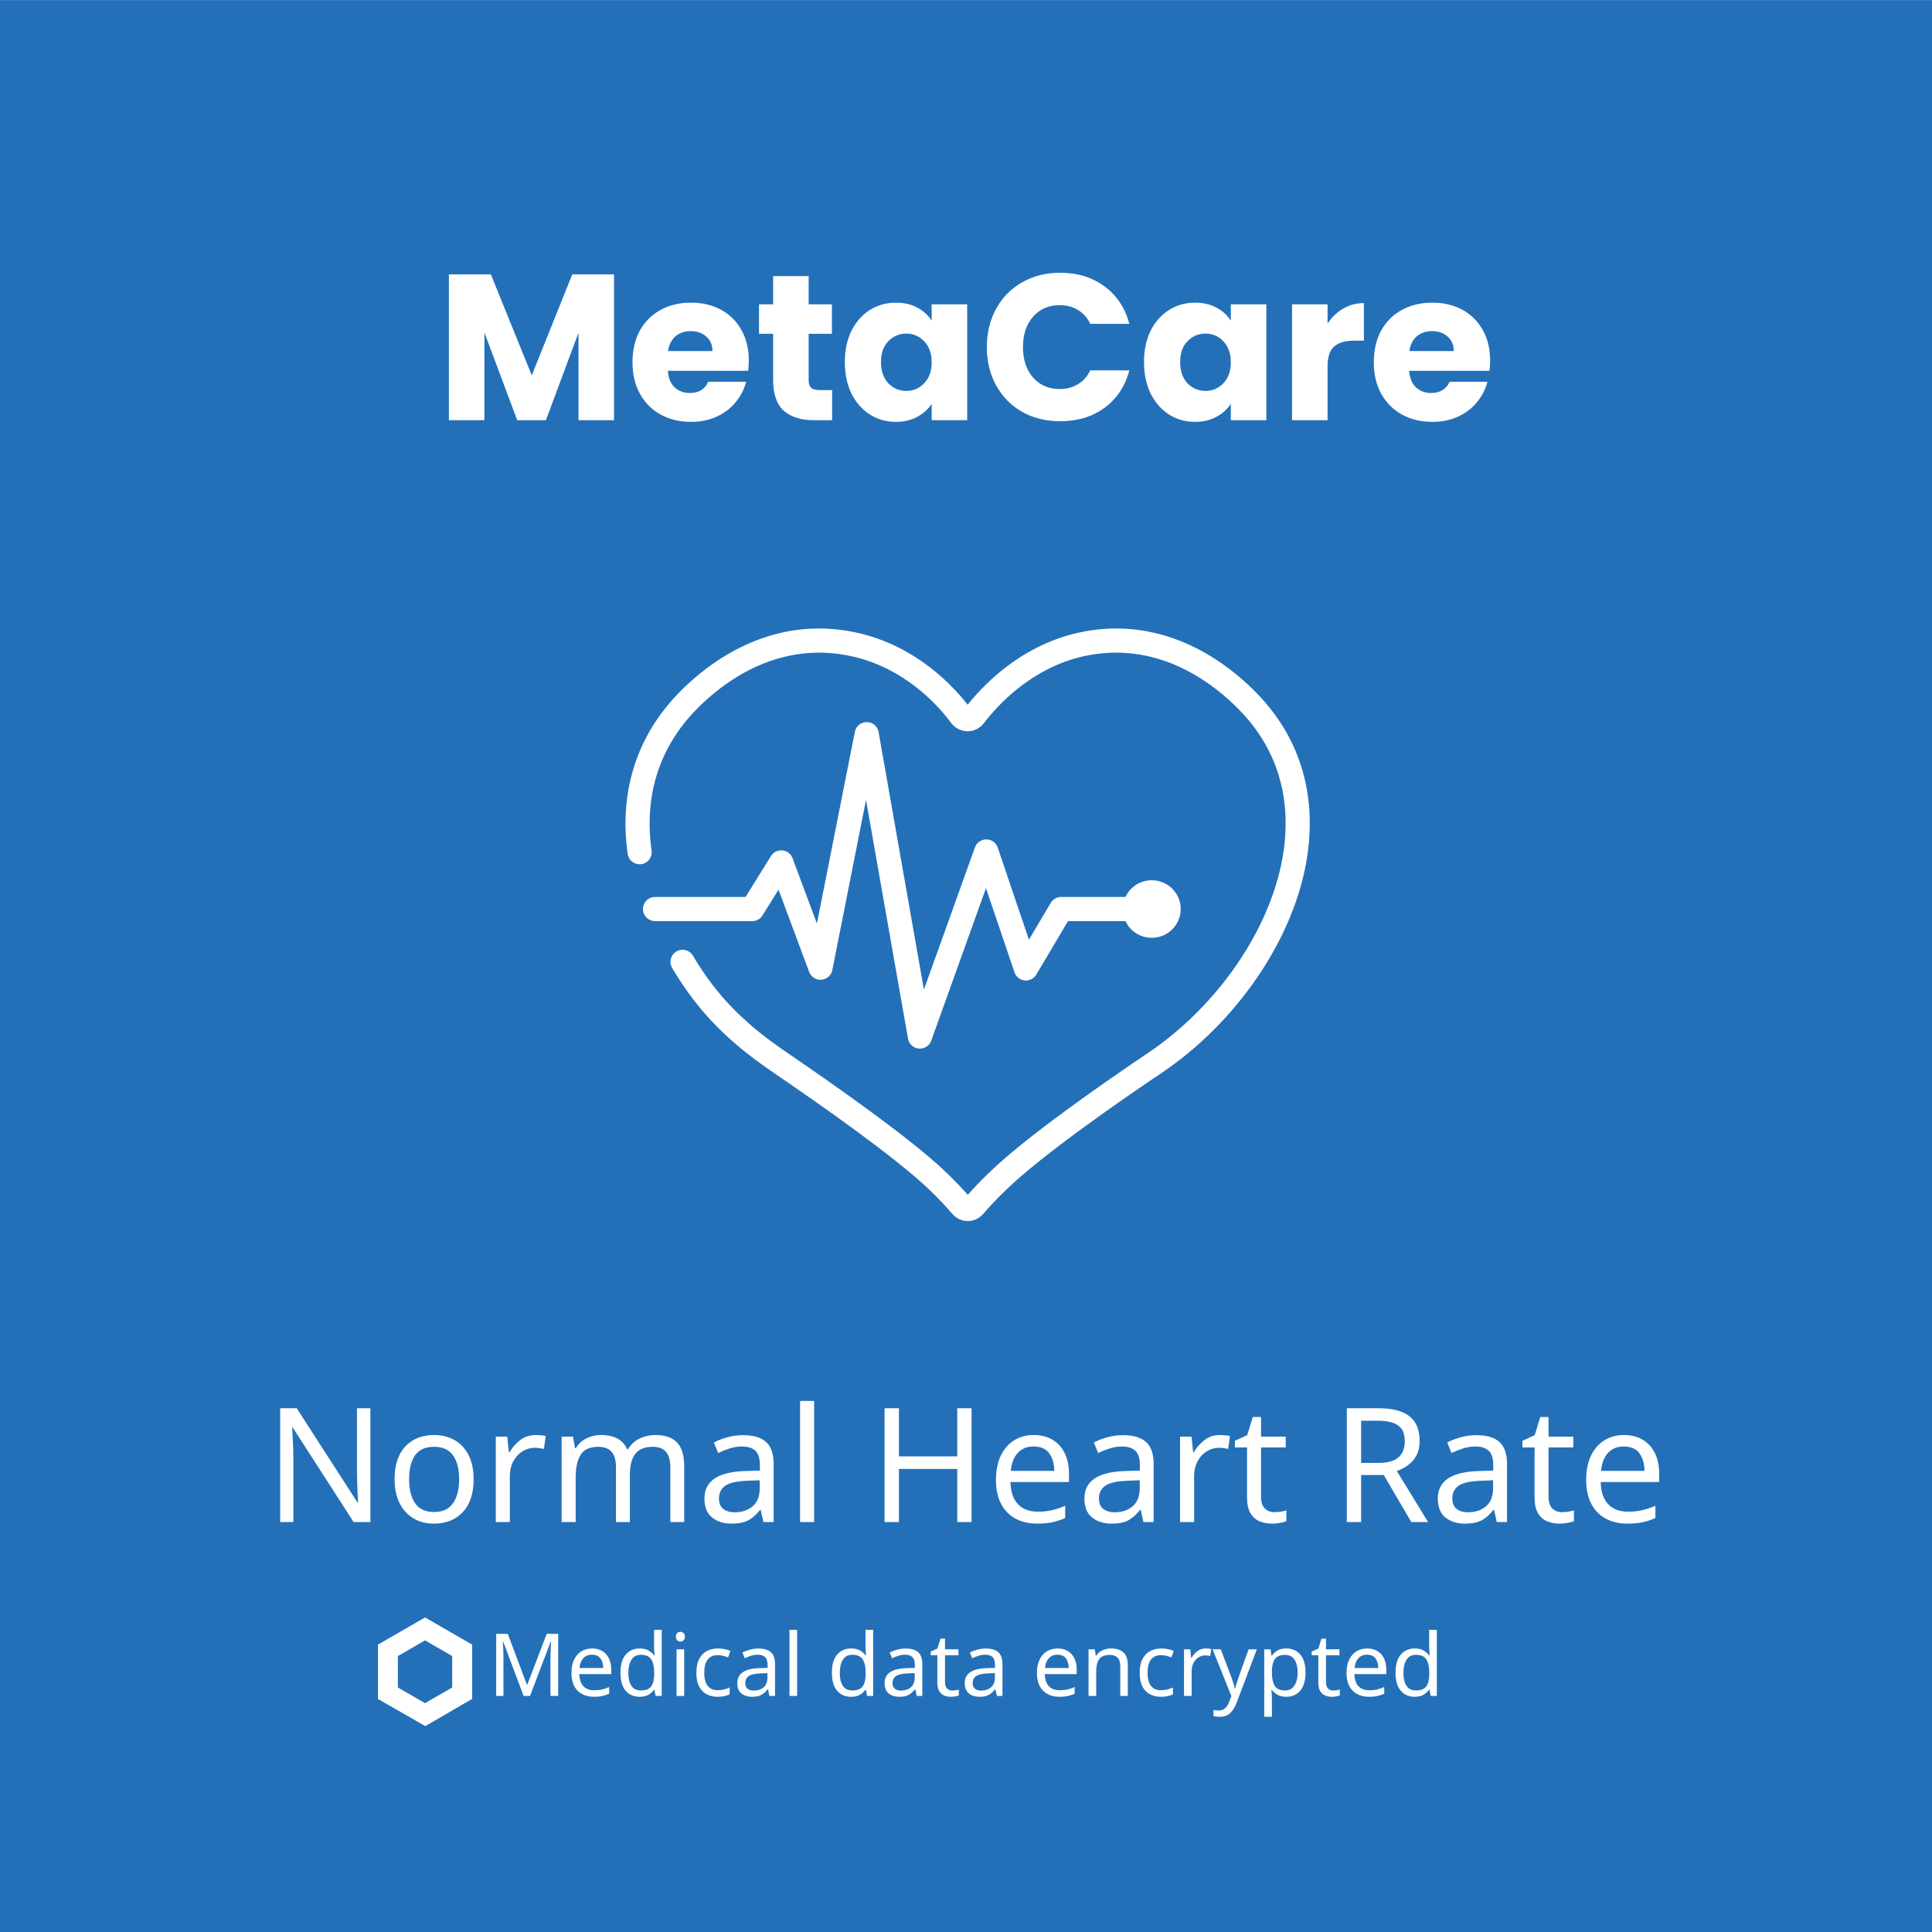
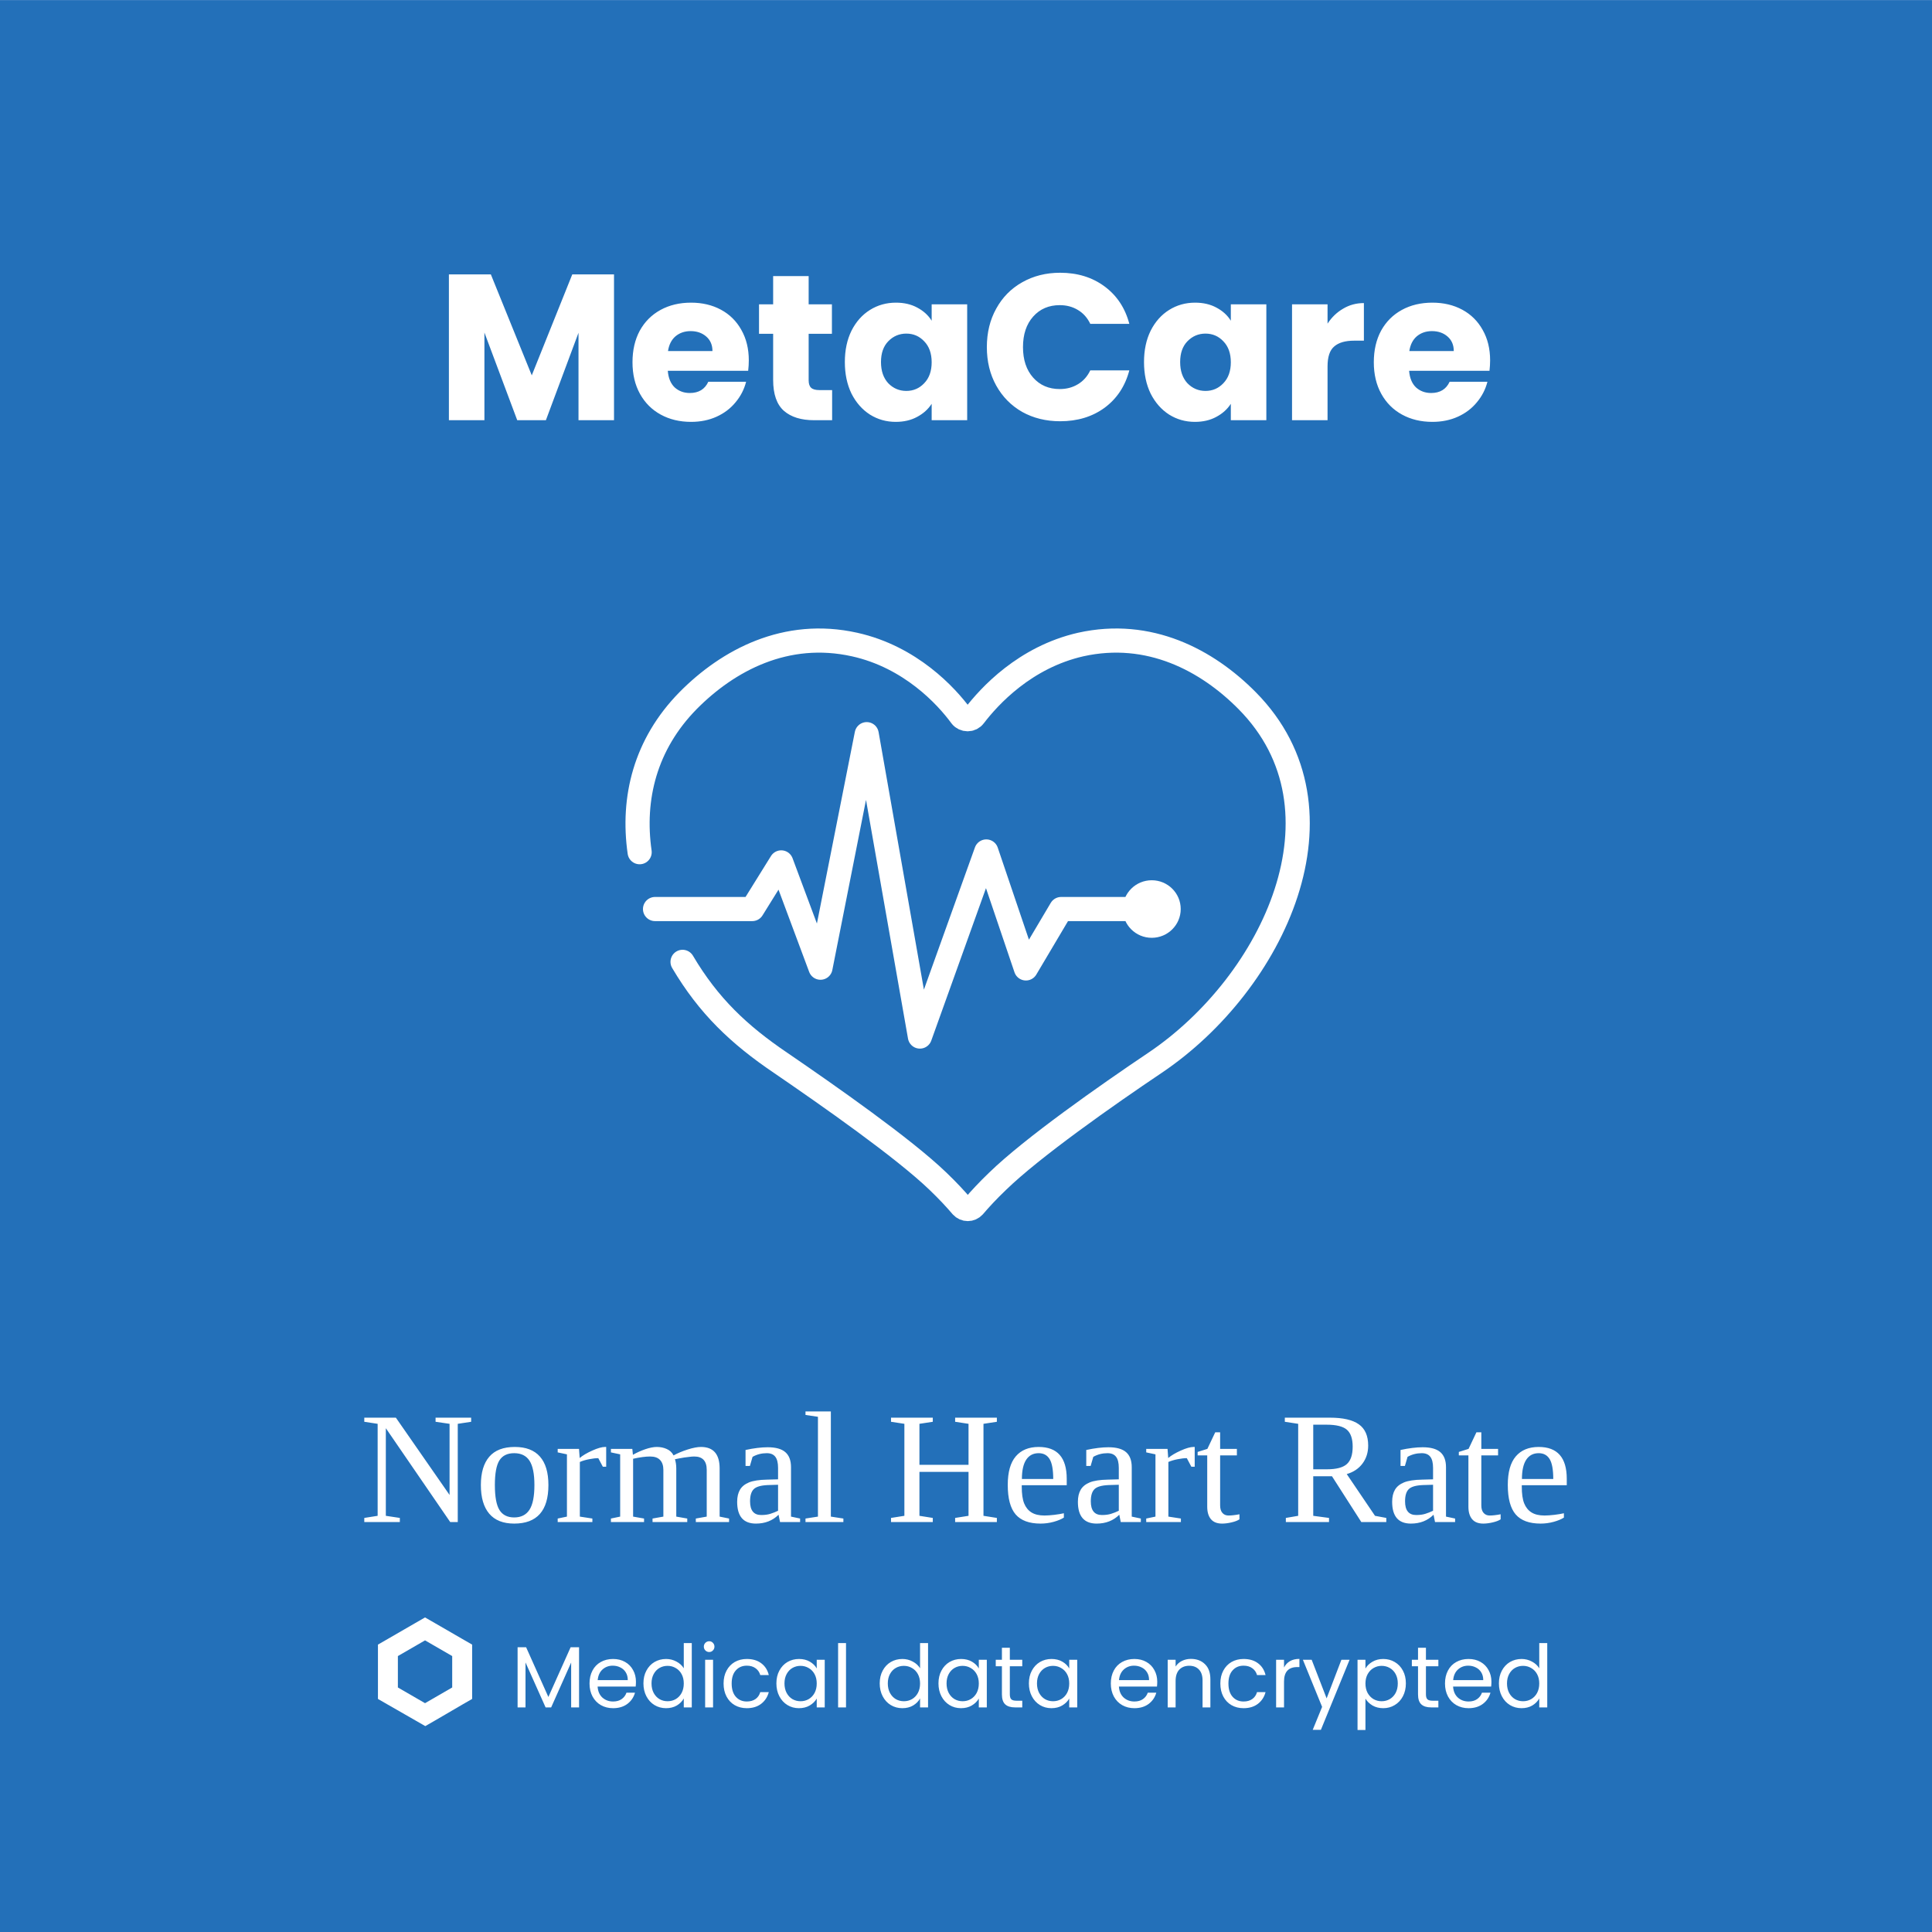
<svg xmlns="http://www.w3.org/2000/svg" width="800" height="800" fill="none">
-   <g>
-     <rect id="svg_2" fill="#2370b9" height="800" width="800" y="0.031" x="0" />
-     <path id="svg_3" d="m176,669.746l-4.127,2.374l-11.246,6.502l-4.127,2.374l0,22.5l4.127,2.374l11.349,6.502l4.127,2.374l4.127,-2.374l11.143,-6.502l4.127,-2.374l0,-22.5l-4.127,-2.374l-11.246,-6.502l-4.127,-2.374zm-11.246,29.002l0,-13.004l11.246,-6.503l11.246,6.503l0,13.004l-11.246,6.503l-11.246,-6.503z" fill="white" />
-     <path id="svg_4" d="m264.86,352.878c-3.19,-22.325 2.278,-44.651 20.051,-62.753c16.558,-16.744 40.559,-29.566 68.965,-23.231c23.09,5.129 37.977,21.27 44.053,29.567c1.367,1.81 4.101,1.81 5.468,0c6.229,-8.146 20.963,-24.287 44.053,-29.567c28.406,-6.335 52.407,6.487 68.965,23.231c44.812,45.255 10.937,116.908 -38.128,149.944c-20.204,13.577 -50.889,35.148 -65.168,49.026c-4.101,3.922 -7.443,7.542 -9.874,10.408c-1.367,1.509 -3.645,1.509 -5.012,0c-2.431,-2.866 -5.773,-6.486 -9.874,-10.408c-14.279,-13.727 -45.116,-35.299 -65.168,-49.026c-17.165,-11.615 -29.773,-23.532 -40.558,-41.785" stroke="white" stroke-width="10" stroke-miterlimit="10" stroke-linecap="round" stroke-linejoin="round" />
-     <path id="svg_5" d="m271.236,376.413l40.255,0l12,-19.309l16.254,43.596l19.14,-96.695l22.027,125.205l27.495,-76.631l16.405,48.422l14.583,-24.588l37.521,0" stroke="white" stroke-width="10" stroke-miterlimit="10" stroke-linecap="round" stroke-linejoin="round" />
-     <path id="svg_6" d="m476.913,388.326c6.626,0 11.997,-5.335 11.997,-11.917c0,-6.581 -5.371,-11.917 -11.997,-11.917c-6.626,0 -11.997,5.336 -11.997,11.917c0,6.582 5.371,11.917 11.997,11.917z" fill="white" />
-     <path fill="white" d="m254.251,113.628l0,60.372l-14.706,0l0,-36.206l-13.502,36.206l-11.868,0l-13.588,-36.292l0,36.292l-14.706,0l0,-60.372l17.372,0l16.942,41.796l16.77,-41.796l17.286,0zm55.811,35.604c0,1.376 -0.086,2.809 -0.258,4.3l-33.282,0c0.229,2.981 1.175,5.275 2.838,6.88c1.72,1.548 3.813,2.322 6.278,2.322c3.669,0 6.221,-1.548 7.654,-4.644l15.652,0c-0.803,3.153 -2.265,5.991 -4.386,8.514c-2.064,2.523 -4.673,4.501 -7.826,5.934c-3.153,1.433 -6.679,2.15 -10.578,2.15c-4.701,0 -8.887,-1.003 -12.556,-3.01c-3.669,-2.007 -6.536,-4.873 -8.6,-8.6c-2.064,-3.727 -3.096,-8.084 -3.096,-13.072c0,-4.988 1.003,-9.345 3.01,-13.072c2.064,-3.727 4.931,-6.593 8.6,-8.6c3.669,-2.007 7.883,-3.01 12.642,-3.01c4.644,0 8.772,0.975 12.384,2.924c3.612,1.949 6.421,4.73 8.428,8.342c2.064,3.612 3.096,7.826 3.096,12.642zm-15.05,-3.87c0,-2.523 -0.86,-4.529 -2.58,-6.02c-1.72,-1.491 -3.87,-2.236 -6.45,-2.236c-2.465,0 -4.558,0.717 -6.278,2.15c-1.663,1.433 -2.695,3.469 -3.096,6.106l18.404,0zm49.554,16.168l0,12.47l-7.482,0c-5.332,0 -9.488,-1.29 -12.47,-3.87c-2.981,-2.637 -4.472,-6.909 -4.472,-12.814l0,-19.092l-5.848,0l0,-12.212l5.848,0l0,-11.696l14.706,0l0,11.696l9.632,0l0,12.212l-9.632,0l0,19.264c0,1.433 0.344,2.465 1.032,3.096c0.688,0.631 1.835,0.946 3.44,0.946l5.246,0zm5.268,-11.61c0,-4.931 0.917,-9.259 2.752,-12.986c1.892,-3.727 4.443,-6.593 7.654,-8.6c3.21,-2.007 6.794,-3.01 10.75,-3.01c3.382,0 6.335,0.688 8.858,2.064c2.58,1.376 4.558,3.182 5.934,5.418l0,-6.794l14.706,0l0,47.988l-14.706,0l0,-6.794c-1.434,2.236 -3.44,4.042 -6.02,5.418c-2.523,1.376 -5.476,2.064 -8.858,2.064c-3.899,0 -7.454,-1.003 -10.664,-3.01c-3.211,-2.064 -5.762,-4.959 -7.654,-8.686c-1.835,-3.784 -2.752,-8.141 -2.752,-13.072zm35.948,0.086c0,-3.669 -1.032,-6.565 -3.096,-8.686c-2.007,-2.121 -4.472,-3.182 -7.396,-3.182c-2.924,0 -5.418,1.061 -7.482,3.182c-2.007,2.064 -3.01,4.931 -3.01,8.6c0,3.669 1.003,6.593 3.01,8.772c2.064,2.121 4.558,3.182 7.482,3.182c2.924,0 5.389,-1.061 7.396,-3.182c2.064,-2.121 3.096,-5.017 3.096,-8.686zm22.851,-6.278c0,-5.963 1.29,-11.266 3.87,-15.91c2.58,-4.701 6.163,-8.342 10.75,-10.922c4.644,-2.637 9.89,-3.956 15.738,-3.956c7.167,0 13.301,1.892 18.404,5.676c5.103,3.784 8.514,8.944 10.234,15.48l-16.168,0c-1.204,-2.523 -2.924,-4.443 -5.16,-5.762c-2.179,-1.319 -4.673,-1.978 -7.482,-1.978c-4.529,0 -8.199,1.577 -11.008,4.73c-2.809,3.153 -4.214,7.367 -4.214,12.642c0,5.275 1.405,9.489 4.214,12.642c2.809,3.153 6.479,4.73 11.008,4.73c2.809,0 5.303,-0.659 7.482,-1.978c2.236,-1.319 3.956,-3.239 5.16,-5.762l16.168,0c-1.72,6.536 -5.131,11.696 -10.234,15.48c-5.103,3.727 -11.237,5.59 -18.404,5.59c-5.848,0 -11.094,-1.29 -15.738,-3.87c-4.587,-2.637 -8.17,-6.278 -10.75,-10.922c-2.58,-4.644 -3.87,-9.947 -3.87,-15.91zm65.078,6.192c0,-4.931 0.917,-9.259 2.752,-12.986c1.892,-3.727 4.443,-6.593 7.654,-8.6c3.21,-2.007 6.794,-3.01 10.75,-3.01c3.382,0 6.335,0.688 8.858,2.064c2.58,1.376 4.558,3.182 5.934,5.418l0,-6.794l14.706,0l0,47.988l-14.706,0l0,-6.794c-1.434,2.236 -3.44,4.042 -6.02,5.418c-2.523,1.376 -5.476,2.064 -8.858,2.064c-3.899,0 -7.454,-1.003 -10.664,-3.01c-3.211,-2.064 -5.762,-4.959 -7.654,-8.686c-1.835,-3.784 -2.752,-8.141 -2.752,-13.072zm35.948,0.086c0,-3.669 -1.032,-6.565 -3.096,-8.686c-2.007,-2.121 -4.472,-3.182 -7.396,-3.182c-2.924,0 -5.418,1.061 -7.482,3.182c-2.007,2.064 -3.01,4.931 -3.01,8.6c0,3.669 1.003,6.593 3.01,8.772c2.064,2.121 4.558,3.182 7.482,3.182c2.924,0 5.389,-1.061 7.396,-3.182c2.064,-2.121 3.096,-5.017 3.096,-8.686zm40.051,-15.996c1.72,-2.637 3.87,-4.701 6.45,-6.192c2.58,-1.548 5.447,-2.322 8.6,-2.322l0,15.566l-4.042,0c-3.669,0 -6.421,0.803 -8.256,2.408c-1.835,1.548 -2.752,4.3 -2.752,8.256l0,22.274l-14.706,0l0,-47.988l14.706,0l0,7.998zm67.315,15.222c0,1.376 -0.086,2.809 -0.258,4.3l-33.282,0c0.229,2.981 1.175,5.275 2.838,6.88c1.72,1.548 3.813,2.322 6.278,2.322c3.669,0 6.221,-1.548 7.654,-4.644l15.652,0c-0.803,3.153 -2.265,5.991 -4.386,8.514c-2.064,2.523 -4.673,4.501 -7.826,5.934c-3.153,1.433 -6.679,2.15 -10.578,2.15c-4.701,0 -8.887,-1.003 -12.556,-3.01c-3.669,-2.007 -6.536,-4.873 -8.6,-8.6c-2.064,-3.727 -3.096,-8.084 -3.096,-13.072c0,-4.988 1.003,-9.345 3.01,-13.072c2.064,-3.727 4.931,-6.593 8.6,-8.6c3.669,-2.007 7.883,-3.01 12.642,-3.01c4.644,0 8.772,0.975 12.384,2.924c3.612,1.949 6.421,4.73 8.428,8.342c2.064,3.612 3.096,7.826 3.096,12.642zm-15.05,-3.87c0,-2.523 -0.86,-4.529 -2.58,-6.02c-1.72,-1.491 -3.87,-2.236 -6.45,-2.236c-2.465,0 -4.558,0.717 -6.278,2.15c-1.663,1.433 -2.695,3.469 -3.096,6.106l18.404,0z" />
-     <text style="cursor: move;" id="svg_8" text-anchor="middle" font-family="'Commissioner'" font-size="66" y="630.246" x="400" fill="#ffffff">Normal Heart Rate</text>
-     <text style="cursor: move;" id="svg_9" text-anchor="middle" font-family="'Poppins'" font-size="36" y="702.246" x="400" fill="#ffffff">Medical data encrypted</text>
-   </g>
+   <rect id="svg_2" fill="#2370b9" height="800" width="800" y="0.031" x="0" />
+   <path id="svg_3" d="m176,669.746l-4.127,2.374l-11.246,6.502l-4.127,2.374l0,22.5l4.127,2.374l11.349,6.502l4.127,2.374l4.127,-2.374l11.143,-6.502l4.127,-2.374l0,-22.5l-4.127,-2.374l-11.246,-6.502l-4.127,-2.374zm-11.246,29.002l0,-13.004l11.246,-6.503l11.246,6.503l0,13.004l-11.246,6.503l-11.246,-6.503z" fill="white" />
+   <path id="svg_4" d="m264.86,352.878c-3.19,-22.325 2.278,-44.651 20.051,-62.753c16.558,-16.744 40.559,-29.566 68.965,-23.231c23.09,5.129 37.977,21.27 44.053,29.567c1.367,1.81 4.101,1.81 5.468,0c6.229,-8.146 20.963,-24.287 44.053,-29.567c28.406,-6.335 52.407,6.487 68.965,23.231c44.812,45.255 10.937,116.908 -38.128,149.944c-20.204,13.577 -50.889,35.148 -65.168,49.026c-4.101,3.922 -7.443,7.542 -9.874,10.408c-1.367,1.509 -3.645,1.509 -5.012,0c-2.431,-2.866 -5.773,-6.486 -9.874,-10.408c-14.279,-13.727 -45.116,-35.299 -65.168,-49.026c-17.165,-11.615 -29.773,-23.532 -40.558,-41.785" stroke="white" stroke-width="10" stroke-miterlimit="10" stroke-linecap="round" stroke-linejoin="round" />
+   <path id="svg_5" d="m271.236,376.413l40.255,0l12,-19.309l16.254,43.596l19.14,-96.695l22.027,125.205l27.495,-76.631l16.405,48.422l14.583,-24.588l37.521,0" stroke="white" stroke-width="10" stroke-miterlimit="10" stroke-linecap="round" stroke-linejoin="round" />
+   <path id="svg_6" d="m476.913,388.326c6.626,0 11.997,-5.335 11.997,-11.917c0,-6.581 -5.371,-11.917 -11.997,-11.917c-6.626,0 -11.997,5.336 -11.997,11.917c0,6.582 5.371,11.917 11.997,11.917z" fill="white" />
+   <path fill="white" d="m254.251,113.628l0,60.372l-14.706,0l0,-36.206l-13.502,36.206l-11.868,0l-13.588,-36.292l0,36.292l-14.706,0l0,-60.372l17.372,0l16.942,41.796l16.77,-41.796l17.286,0zm55.811,35.604c0,1.376 -0.086,2.809 -0.258,4.3l-33.282,0c0.229,2.981 1.175,5.275 2.838,6.88c1.72,1.548 3.813,2.322 6.278,2.322c3.669,0 6.221,-1.548 7.654,-4.644l15.652,0c-0.803,3.153 -2.265,5.991 -4.386,8.514c-2.064,2.523 -4.673,4.501 -7.826,5.934c-3.153,1.433 -6.679,2.15 -10.578,2.15c-4.701,0 -8.887,-1.003 -12.556,-3.01c-3.669,-2.007 -6.536,-4.873 -8.6,-8.6c-2.064,-3.727 -3.096,-8.084 -3.096,-13.072c0,-4.988 1.003,-9.345 3.01,-13.072c2.064,-3.727 4.931,-6.593 8.6,-8.6c3.669,-2.007 7.883,-3.01 12.642,-3.01c4.644,0 8.772,0.975 12.384,2.924c3.612,1.949 6.421,4.73 8.428,8.342c2.064,3.612 3.096,7.826 3.096,12.642zm-15.05,-3.87c0,-2.523 -0.86,-4.529 -2.58,-6.02c-1.72,-1.491 -3.87,-2.236 -6.45,-2.236c-2.465,0 -4.558,0.717 -6.278,2.15c-1.663,1.433 -2.695,3.469 -3.096,6.106l18.404,0zm49.554,16.168l0,12.47l-7.482,0c-5.332,0 -9.488,-1.29 -12.47,-3.87c-2.981,-2.637 -4.472,-6.909 -4.472,-12.814l0,-19.092l-5.848,0l0,-12.212l5.848,0l0,-11.696l14.706,0l0,11.696l9.632,0l0,12.212l-9.632,0l0,19.264c0,1.433 0.344,2.465 1.032,3.096c0.688,0.631 1.835,0.946 3.44,0.946l5.246,0zm5.268,-11.61c0,-4.931 0.917,-9.259 2.752,-12.986c1.892,-3.727 4.443,-6.593 7.654,-8.6c3.21,-2.007 6.794,-3.01 10.75,-3.01c3.382,0 6.335,0.688 8.858,2.064c2.58,1.376 4.558,3.182 5.934,5.418l0,-6.794l14.706,0l0,47.988l-14.706,0l0,-6.794c-1.434,2.236 -3.44,4.042 -6.02,5.418c-2.523,1.376 -5.476,2.064 -8.858,2.064c-3.899,0 -7.454,-1.003 -10.664,-3.01c-3.211,-2.064 -5.762,-4.959 -7.654,-8.686c-1.835,-3.784 -2.752,-8.141 -2.752,-13.072zm35.948,0.086c0,-3.669 -1.032,-6.565 -3.096,-8.686c-2.007,-2.121 -4.472,-3.182 -7.396,-3.182c-2.924,0 -5.418,1.061 -7.482,3.182c-2.007,2.064 -3.01,4.931 -3.01,8.6c0,3.669 1.003,6.593 3.01,8.772c2.064,2.121 4.558,3.182 7.482,3.182c2.924,0 5.389,-1.061 7.396,-3.182c2.064,-2.121 3.096,-5.017 3.096,-8.686zm22.851,-6.278c0,-5.963 1.29,-11.266 3.87,-15.91c2.58,-4.701 6.163,-8.342 10.75,-10.922c4.644,-2.637 9.89,-3.956 15.738,-3.956c7.167,0 13.301,1.892 18.404,5.676c5.103,3.784 8.514,8.944 10.234,15.48l-16.168,0c-1.204,-2.523 -2.924,-4.443 -5.16,-5.762c-2.179,-1.319 -4.673,-1.978 -7.482,-1.978c-4.529,0 -8.199,1.577 -11.008,4.73c-2.809,3.153 -4.214,7.367 -4.214,12.642c0,5.275 1.405,9.489 4.214,12.642c2.809,3.153 6.479,4.73 11.008,4.73c2.809,0 5.303,-0.659 7.482,-1.978c2.236,-1.319 3.956,-3.239 5.16,-5.762l16.168,0c-1.72,6.536 -5.131,11.696 -10.234,15.48c-5.103,3.727 -11.237,5.59 -18.404,5.59c-5.848,0 -11.094,-1.29 -15.738,-3.87c-4.587,-2.637 -8.17,-6.278 -10.75,-10.922c-2.58,-4.644 -3.87,-9.947 -3.87,-15.91zm65.078,6.192c0,-4.931 0.917,-9.259 2.752,-12.986c1.892,-3.727 4.443,-6.593 7.654,-8.6c3.21,-2.007 6.794,-3.01 10.75,-3.01c3.382,0 6.335,0.688 8.858,2.064c2.58,1.376 4.558,3.182 5.934,5.418l0,-6.794l14.706,0l0,47.988l-14.706,0l0,-6.794c-1.434,2.236 -3.44,4.042 -6.02,5.418c-2.523,1.376 -5.476,2.064 -8.858,2.064c-3.899,0 -7.454,-1.003 -10.664,-3.01c-3.211,-2.064 -5.762,-4.959 -7.654,-8.686c-1.835,-3.784 -2.752,-8.141 -2.752,-13.072zm35.948,0.086c0,-3.669 -1.032,-6.565 -3.096,-8.686c-2.007,-2.121 -4.472,-3.182 -7.396,-3.182c-2.924,0 -5.418,1.061 -7.482,3.182c-2.007,2.064 -3.01,4.931 -3.01,8.6c0,3.669 1.003,6.593 3.01,8.772c2.064,2.121 4.558,3.182 7.482,3.182c2.924,0 5.389,-1.061 7.396,-3.182c2.064,-2.121 3.096,-5.017 3.096,-8.686zm40.051,-15.996c1.72,-2.637 3.87,-4.701 6.45,-6.192c2.58,-1.548 5.447,-2.322 8.6,-2.322l0,15.566l-4.042,0c-3.669,0 -6.421,0.803 -8.256,2.408c-1.835,1.548 -2.752,4.3 -2.752,8.256l0,22.274l-14.706,0l0,-47.988l14.706,0l0,7.998zm67.315,15.222c0,1.376 -0.086,2.809 -0.258,4.3l-33.282,0c0.229,2.981 1.175,5.275 2.838,6.88c1.72,1.548 3.813,2.322 6.278,2.322c3.669,0 6.221,-1.548 7.654,-4.644l15.652,0c-0.803,3.153 -2.265,5.991 -4.386,8.514c-2.064,2.523 -4.673,4.501 -7.826,5.934c-3.153,1.433 -6.679,2.15 -10.578,2.15c-4.701,0 -8.887,-1.003 -12.556,-3.01c-3.669,-2.007 -6.536,-4.873 -8.6,-8.6c-2.064,-3.727 -3.096,-8.084 -3.096,-13.072c0,-4.988 1.003,-9.345 3.01,-13.072c2.064,-3.727 4.931,-6.593 8.6,-8.6c3.669,-2.007 7.883,-3.01 12.642,-3.01c4.644,0 8.772,0.975 12.384,2.924c3.612,1.949 6.421,4.73 8.428,8.342c2.064,3.612 3.096,7.826 3.096,12.642zm-15.05,-3.87c0,-2.523 -0.86,-4.529 -2.58,-6.02c-1.72,-1.491 -3.87,-2.236 -6.45,-2.236c-2.465,0 -4.558,0.717 -6.278,2.15c-1.663,1.433 -2.695,3.469 -3.096,6.106l18.404,0z" />
+   <text style="cursor: move;" id="svg_8" text-anchor="middle" font-size="66" y="630.246" x="400" fill="#ffffff">Normal Heart Rate</text>
+   <path d="M239.777 682.088L239.777 707H236.501L236.501 688.424L228.221 707H225.917L217.601 688.388L217.601 707H214.325L214.325 682.088H217.853L227.069 702.68L236.285 682.088H239.777ZM263.333 696.38C263.333 697.004 263.297 697.664 263.225 698.36H247.457C247.577 700.304 248.237 701.828 249.437 702.932C250.661 704.012 252.137 704.552 253.865 704.552C255.281 704.552 256.457 704.228 257.393 703.58C258.353 702.908 259.025 702.02 259.409 700.916H262.937C262.409 702.812 261.353 704.36 259.769 705.56C258.185 706.736 256.217 707.324 253.865 707.324C251.993 707.324 250.313 706.904 248.825 706.064C247.361 705.224 246.209 704.036 245.369 702.5C244.529 700.94 244.109 699.14 244.109 697.1C244.109 695.06 244.517 693.272 245.333 691.736C246.149 690.2 247.289 689.024 248.753 688.208C250.241 687.368 251.945 686.948 253.865 686.948C255.737 686.948 257.393 687.356 258.833 688.172C260.273 688.988 261.377 690.116 262.145 691.556C262.937 692.972 263.333 694.58 263.333 696.38ZM259.949 695.696C259.949 694.448 259.673 693.38 259.121 692.492C258.569 691.58 257.813 690.896 256.853 690.44C255.917 689.96 254.873 689.72 253.721 689.72C252.065 689.72 250.649 690.248 249.473 691.304C248.321 692.36 247.661 693.824 247.493 695.696H259.949ZM266.433 697.064C266.433 695.048 266.841 693.284 267.657 691.772C268.473 690.236 269.589 689.048 271.005 688.208C272.445 687.368 274.053 686.948 275.829 686.948C277.365 686.948 278.793 687.308 280.113 688.028C281.433 688.724 282.441 689.648 283.137 690.8L283.137 680.36H286.449L286.449 707H283.137L283.137 703.292C282.489 704.468 281.529 705.44 280.257 706.208C278.985 706.952 277.497 707.324 275.793 707.324C274.041 707.324 272.445 706.892 271.005 706.028C269.589 705.164 268.473 703.952 267.657 702.392C266.841 700.832 266.433 699.056 266.433 697.064ZM283.137 697.1C283.137 695.612 282.837 694.316 282.237 693.212C281.637 692.108 280.821 691.268 279.789 690.692C278.781 690.092 277.665 689.792 276.441 689.792C275.217 689.792 274.101 690.08 273.093 690.656C272.085 691.232 271.281 692.072 270.681 693.176C270.081 694.28 269.781 695.576 269.781 697.064C269.781 698.576 270.081 699.896 270.681 701.024C271.281 702.128 272.085 702.98 273.093 703.58C274.101 704.156 275.217 704.444 276.441 704.444C277.665 704.444 278.781 704.156 279.789 703.58C280.821 702.98 281.637 702.128 282.237 701.024C282.837 699.896 283.137 698.588 283.137 697.1ZM293.677 684.068C293.053 684.068 292.525 683.852 292.093 683.42C291.661 682.988 291.445 682.46 291.445 681.836C291.445 681.212 291.661 680.684 292.093 680.252C292.525 679.82 293.053 679.604 293.677 679.604C294.277 679.604 294.781 679.82 295.189 680.252C295.621 680.684 295.837 681.212 295.837 681.836C295.837 682.46 295.621 682.988 295.189 683.42C294.781 683.852 294.277 684.068 293.677 684.068ZM295.261 687.272L295.261 707H291.985L291.985 687.272H295.261ZM299.62 697.1C299.62 695.06 300.028 693.284 300.844 691.772C301.66 690.236 302.788 689.048 304.228 688.208C305.692 687.368 307.36 686.948 309.232 686.948C311.656 686.948 313.648 687.536 315.208 688.712C316.792 689.888 317.836 691.52 318.34 693.608H314.812C314.476 692.408 313.816 691.46 312.832 690.764C311.872 690.068 310.672 689.72 309.232 689.72C307.36 689.72 305.848 690.368 304.696 691.664C303.544 692.936 302.968 694.748 302.968 697.1C302.968 699.476 303.544 701.312 304.696 702.608C305.848 703.904 307.36 704.552 309.232 704.552C310.672 704.552 311.872 704.216 312.832 703.544C313.792 702.872 314.452 701.912 314.812 700.664H318.34C317.812 702.68 316.756 704.3 315.172 705.524C313.588 706.724 311.608 707.324 309.232 707.324C307.36 707.324 305.692 706.904 304.228 706.064C302.788 705.224 301.66 704.036 300.844 702.5C300.028 700.964 299.62 699.164 299.62 697.1ZM321.487 697.064C321.487 695.048 321.895 693.284 322.711 691.772C323.527 690.236 324.643 689.048 326.059 688.208C327.499 687.368 329.095 686.948 330.847 686.948C332.575 686.948 334.075 687.32 335.347 688.064C336.619 688.808 337.567 689.744 338.191 690.872L338.191 687.272H341.503L341.503 707H338.191L338.191 703.328C337.543 704.48 336.571 705.44 335.275 706.208C334.003 706.952 332.515 707.324 330.811 707.324C329.059 707.324 327.475 706.892 326.059 706.028C324.643 705.164 323.527 703.952 322.711 702.392C321.895 700.832 321.487 699.056 321.487 697.064ZM338.191 697.1C338.191 695.612 337.891 694.316 337.291 693.212C336.691 692.108 335.875 691.268 334.843 690.692C333.835 690.092 332.719 689.792 331.495 689.792C330.271 689.792 329.155 690.08 328.147 690.656C327.139 691.232 326.335 692.072 325.735 693.176C325.135 694.28 324.835 695.576 324.835 697.064C324.835 698.576 325.135 699.896 325.735 701.024C326.335 702.128 327.139 702.98 328.147 703.58C329.155 704.156 330.271 704.444 331.495 704.444C332.719 704.444 333.835 704.156 334.843 703.58C335.875 702.98 336.691 702.128 337.291 701.024C337.891 699.896 338.191 698.588 338.191 697.1ZM350.316 680.36L350.316 707H347.04L347.04 680.36H350.316ZM364.273 697.064C364.273 695.048 364.681 693.284 365.497 691.772C366.313 690.236 367.429 689.048 368.845 688.208C370.285 687.368 371.893 686.948 373.669 686.948C375.205 686.948 376.633 687.308 377.953 688.028C379.273 688.724 380.281 689.648 380.977 690.8L380.977 680.36H384.289L384.289 707H380.977L380.977 703.292C380.329 704.468 379.369 705.44 378.097 706.208C376.825 706.952 375.337 707.324 373.633 707.324C371.881 707.324 370.285 706.892 368.845 706.028C367.429 705.164 366.313 703.952 365.497 702.392C364.681 700.832 364.273 699.056 364.273 697.064ZM380.977 697.1C380.977 695.612 380.677 694.316 380.077 693.212C379.477 692.108 378.661 691.268 377.629 690.692C376.621 690.092 375.505 689.792 374.281 689.792C373.057 689.792 371.941 690.08 370.933 690.656C369.925 691.232 369.121 692.072 368.521 693.176C367.921 694.28 367.621 695.576 367.621 697.064C367.621 698.576 367.921 699.896 368.521 701.024C369.121 702.128 369.925 702.98 370.933 703.58C371.941 704.156 373.057 704.444 374.281 704.444C375.505 704.444 376.621 704.156 377.629 703.58C378.661 702.98 379.477 702.128 380.077 701.024C380.677 699.896 380.977 698.588 380.977 697.1ZM388.601 697.064C388.601 695.048 389.009 693.284 389.825 691.772C390.641 690.236 391.757 689.048 393.173 688.208C394.613 687.368 396.209 686.948 397.961 686.948C399.689 686.948 401.189 687.32 402.461 688.064C403.733 688.808 404.681 689.744 405.305 690.872L405.305 687.272H408.617L408.617 707H405.305L405.305 703.328C404.657 704.48 403.685 705.44 402.389 706.208C401.117 706.952 399.629 707.324 397.925 707.324C396.173 707.324 394.589 706.892 393.173 706.028C391.757 705.164 390.641 703.952 389.825 702.392C389.009 700.832 388.601 699.056 388.601 697.064ZM405.305 697.1C405.305 695.612 405.005 694.316 404.405 693.212C403.805 692.108 402.989 691.268 401.957 690.692C400.949 690.092 399.833 689.792 398.609 689.792C397.385 689.792 396.269 690.08 395.261 690.656C394.253 691.232 393.449 692.072 392.849 693.176C392.249 694.28 391.949 695.576 391.949 697.064C391.949 698.576 392.249 699.896 392.849 701.024C393.449 702.128 394.253 702.98 395.261 703.58C396.269 704.156 397.385 704.444 398.609 704.444C399.833 704.444 400.949 704.156 401.957 703.58C402.989 702.98 403.805 702.128 404.405 701.024C405.005 699.896 405.305 698.588 405.305 697.1ZM418.149 689.972L418.149 701.6C418.149 702.56 418.353 703.244 418.761 703.652C419.169 704.036 419.877 704.228 420.885 704.228H423.297L423.297 707H420.345C418.521 707 417.153 706.58 416.241 705.74C415.329 704.9 414.873 703.52 414.873 701.6L414.873 689.972H412.317L412.317 687.272H414.873L414.873 682.304H418.149L418.149 687.272H423.297L423.297 689.972H418.149ZM426.042 697.064C426.042 695.048 426.45 693.284 427.266 691.772C428.082 690.236 429.198 689.048 430.614 688.208C432.054 687.368 433.65 686.948 435.402 686.948C437.13 686.948 438.63 687.32 439.902 688.064C441.174 688.808 442.122 689.744 442.746 690.872L442.746 687.272H446.058L446.058 707H442.746L442.746 703.328C442.098 704.48 441.126 705.44 439.83 706.208C438.558 706.952 437.07 707.324 435.366 707.324C433.614 707.324 432.03 706.892 430.614 706.028C429.198 705.164 428.082 703.952 427.266 702.392C426.45 700.832 426.042 699.056 426.042 697.064ZM442.746 697.1C442.746 695.612 442.446 694.316 441.846 693.212C441.246 692.108 440.43 691.268 439.398 690.692C438.39 690.092 437.274 689.792 436.05 689.792C434.826 689.792 433.71 690.08 432.702 690.656C431.694 691.232 430.89 692.072 430.29 693.176C429.69 694.28 429.39 695.576 429.39 697.064C429.39 698.576 429.69 699.896 430.29 701.024C430.89 702.128 431.694 702.98 432.702 703.58C433.71 704.156 434.826 704.444 436.05 704.444C437.274 704.444 438.39 704.156 439.398 703.58C440.43 702.98 441.246 702.128 441.846 701.024C442.446 699.896 442.746 698.588 442.746 697.1ZM479.192 696.38C479.192 697.004 479.156 697.664 479.084 698.36H463.316C463.436 700.304 464.096 701.828 465.296 702.932C466.52 704.012 467.996 704.552 469.724 704.552C471.14 704.552 472.316 704.228 473.252 703.58C474.212 702.908 474.884 702.02 475.268 700.916H478.796C478.268 702.812 477.212 704.36 475.628 705.56C474.044 706.736 472.076 707.324 469.724 707.324C467.852 707.324 466.172 706.904 464.684 706.064C463.22 705.224 462.068 704.036 461.228 702.5C460.388 700.94 459.968 699.14 459.968 697.1C459.968 695.06 460.376 693.272 461.192 691.736C462.008 690.2 463.148 689.024 464.612 688.208C466.1 687.368 467.804 686.948 469.724 686.948C471.596 686.948 473.252 687.356 474.692 688.172C476.132 688.988 477.236 690.116 478.004 691.556C478.796 692.972 479.192 694.58 479.192 696.38ZM475.808 695.696C475.808 694.448 475.532 693.38 474.98 692.492C474.428 691.58 473.672 690.896 472.712 690.44C471.776 689.96 470.732 689.72 469.58 689.72C467.924 689.72 466.508 690.248 465.332 691.304C464.18 692.36 463.52 693.824 463.352 695.696H475.808ZM493.128 686.912C495.528 686.912 497.472 687.644 498.96 689.108C500.448 690.548 501.192 692.636 501.192 695.372L501.192 707H497.952L497.952 695.84C497.952 693.872 497.46 692.372 496.476 691.34C495.492 690.284 494.148 689.756 492.444 689.756C490.716 689.756 489.336 690.296 488.304 691.376C487.296 692.456 486.792 694.028 486.792 696.092L486.792 707H483.516L483.516 687.272H486.792L486.792 690.08C487.44 689.072 488.316 688.292 489.42 687.74C490.548 687.188 491.784 686.912 493.128 686.912ZM505.319 697.1C505.319 695.06 505.727 693.284 506.543 691.772C507.359 690.236 508.487 689.048 509.927 688.208C511.391 687.368 513.059 686.948 514.931 686.948C517.355 686.948 519.347 687.536 520.907 688.712C522.491 689.888 523.535 691.52 524.039 693.608H520.511C520.175 692.408 519.515 691.46 518.531 690.764C517.571 690.068 516.371 689.72 514.931 689.72C513.059 689.72 511.547 690.368 510.395 691.664C509.243 692.936 508.667 694.748 508.667 697.1C508.667 699.476 509.243 701.312 510.395 702.608C511.547 703.904 513.059 704.552 514.931 704.552C516.371 704.552 517.571 704.216 518.531 703.544C519.491 702.872 520.151 701.912 520.511 700.664H524.039C523.511 702.68 522.455 704.3 520.871 705.524C519.287 706.724 517.307 707.324 514.931 707.324C513.059 707.324 511.391 706.904 509.927 706.064C508.487 705.224 507.359 704.036 506.543 702.5C505.727 700.964 505.319 699.164 505.319 697.1ZM531.687 690.476C532.263 689.348 533.079 688.472 534.135 687.848C535.215 687.224 536.523 686.912 538.059 686.912L538.059 690.296H537.195C533.523 690.296 531.687 692.288 531.687 696.272L531.687 707H528.411L528.411 687.272H531.687L531.687 690.476ZM558.832 687.272L546.952 716.288H543.568L547.456 706.784L539.5 687.272H543.136L549.328 703.256L555.448 687.272H558.832ZM565.402 690.908C566.05 689.78 567.01 688.844 568.282 688.1C569.578 687.332 571.078 686.948 572.782 686.948C574.534 686.948 576.118 687.368 577.534 688.208C578.974 689.048 580.102 690.236 580.918 691.772C581.734 693.284 582.142 695.048 582.142 697.064C582.142 699.056 581.734 700.832 580.918 702.392C580.102 703.952 578.974 705.164 577.534 706.028C576.118 706.892 574.534 707.324 572.782 707.324C571.102 707.324 569.614 706.952 568.318 706.208C567.046 705.44 566.074 704.492 565.402 703.364L565.402 716.36H562.126L562.126 687.272H565.402L565.402 690.908ZM578.794 697.064C578.794 695.576 578.494 694.28 577.894 693.176C577.294 692.072 576.478 691.232 575.446 690.656C574.438 690.08 573.322 689.792 572.098 689.792C570.898 689.792 569.782 690.092 568.75 690.692C567.742 691.268 566.926 692.12 566.302 693.248C565.702 694.352 565.402 695.636 565.402 697.1C565.402 698.588 565.702 699.896 566.302 701.024C566.926 702.128 567.742 702.98 568.75 703.58C569.782 704.156 570.898 704.444 572.098 704.444C573.322 704.444 574.438 704.156 575.446 703.58C576.478 702.98 577.294 702.128 577.894 701.024C578.494 699.896 578.794 698.576 578.794 697.064ZM590.45 689.972L590.45 701.6C590.45 702.56 590.654 703.244 591.062 703.652C591.47 704.036 592.178 704.228 593.186 704.228H595.598L595.598 707H592.646C590.822 707 589.454 706.58 588.542 705.74C587.63 704.9 587.174 703.52 587.174 701.6L587.174 689.972H584.618L584.618 687.272H587.174L587.174 682.304H590.45L590.45 687.272H595.598L595.598 689.972H590.45ZM617.567 696.38C617.567 697.004 617.531 697.664 617.459 698.36H601.691C601.811 700.304 602.471 701.828 603.671 702.932C604.895 704.012 606.371 704.552 608.099 704.552C609.515 704.552 610.691 704.228 611.627 703.58C612.587 702.908 613.259 702.02 613.643 700.916H617.171C616.643 702.812 615.587 704.36 614.003 705.56C612.419 706.736 610.451 707.324 608.099 707.324C606.227 707.324 604.547 706.904 603.059 706.064C601.595 705.224 600.443 704.036 599.603 702.5C598.763 700.94 598.343 699.14 598.343 697.1C598.343 695.06 598.751 693.272 599.567 691.736C600.383 690.2 601.523 689.024 602.987 688.208C604.475 687.368 606.179 686.948 608.099 686.948C609.971 686.948 611.627 687.356 613.067 688.172C614.507 688.988 615.611 690.116 616.379 691.556C617.171 692.972 617.567 694.58 617.567 696.38ZM614.183 695.696C614.183 694.448 613.907 693.38 613.355 692.492C612.803 691.58 612.047 690.896 611.087 690.44C610.151 689.96 609.107 689.72 607.955 689.72C606.299 689.72 604.883 690.248 603.707 691.304C602.555 692.36 601.895 693.824 601.727 695.696H614.183ZM620.667 697.064C620.667 695.048 621.075 693.284 621.891 691.772C622.707 690.236 623.823 689.048 625.239 688.208C626.679 687.368 628.287 686.948 630.063 686.948C631.599 686.948 633.027 687.308 634.347 688.028C635.667 688.724 636.675 689.648 637.371 690.8L637.371 680.36H640.683L640.683 707H637.371L637.371 703.292C636.723 704.468 635.763 705.44 634.491 706.208C633.219 706.952 631.731 707.324 630.027 707.324C628.275 707.324 626.679 706.892 625.239 706.028C623.823 705.164 622.707 703.952 621.891 702.392C621.075 700.832 620.667 699.056 620.667 697.064ZM637.371 697.1C637.371 695.612 637.071 694.316 636.471 693.212C635.871 692.108 635.055 691.268 634.023 690.692C633.015 690.092 631.899 689.792 630.675 689.792C629.451 689.792 628.335 690.08 627.327 690.656C626.319 691.232 625.515 692.072 624.915 693.176C624.315 694.28 624.015 695.576 624.015 697.064C624.015 698.576 624.315 699.896 624.915 701.024C625.515 702.128 626.319 702.98 627.327 703.58C628.335 704.156 629.451 704.444 630.675 704.444C631.899 704.444 633.015 704.156 634.023 703.58C635.055 702.98 635.871 702.128 636.471 701.024C637.071 699.896 637.371 698.588 637.371 697.1Z" fill="white" />
</svg>
